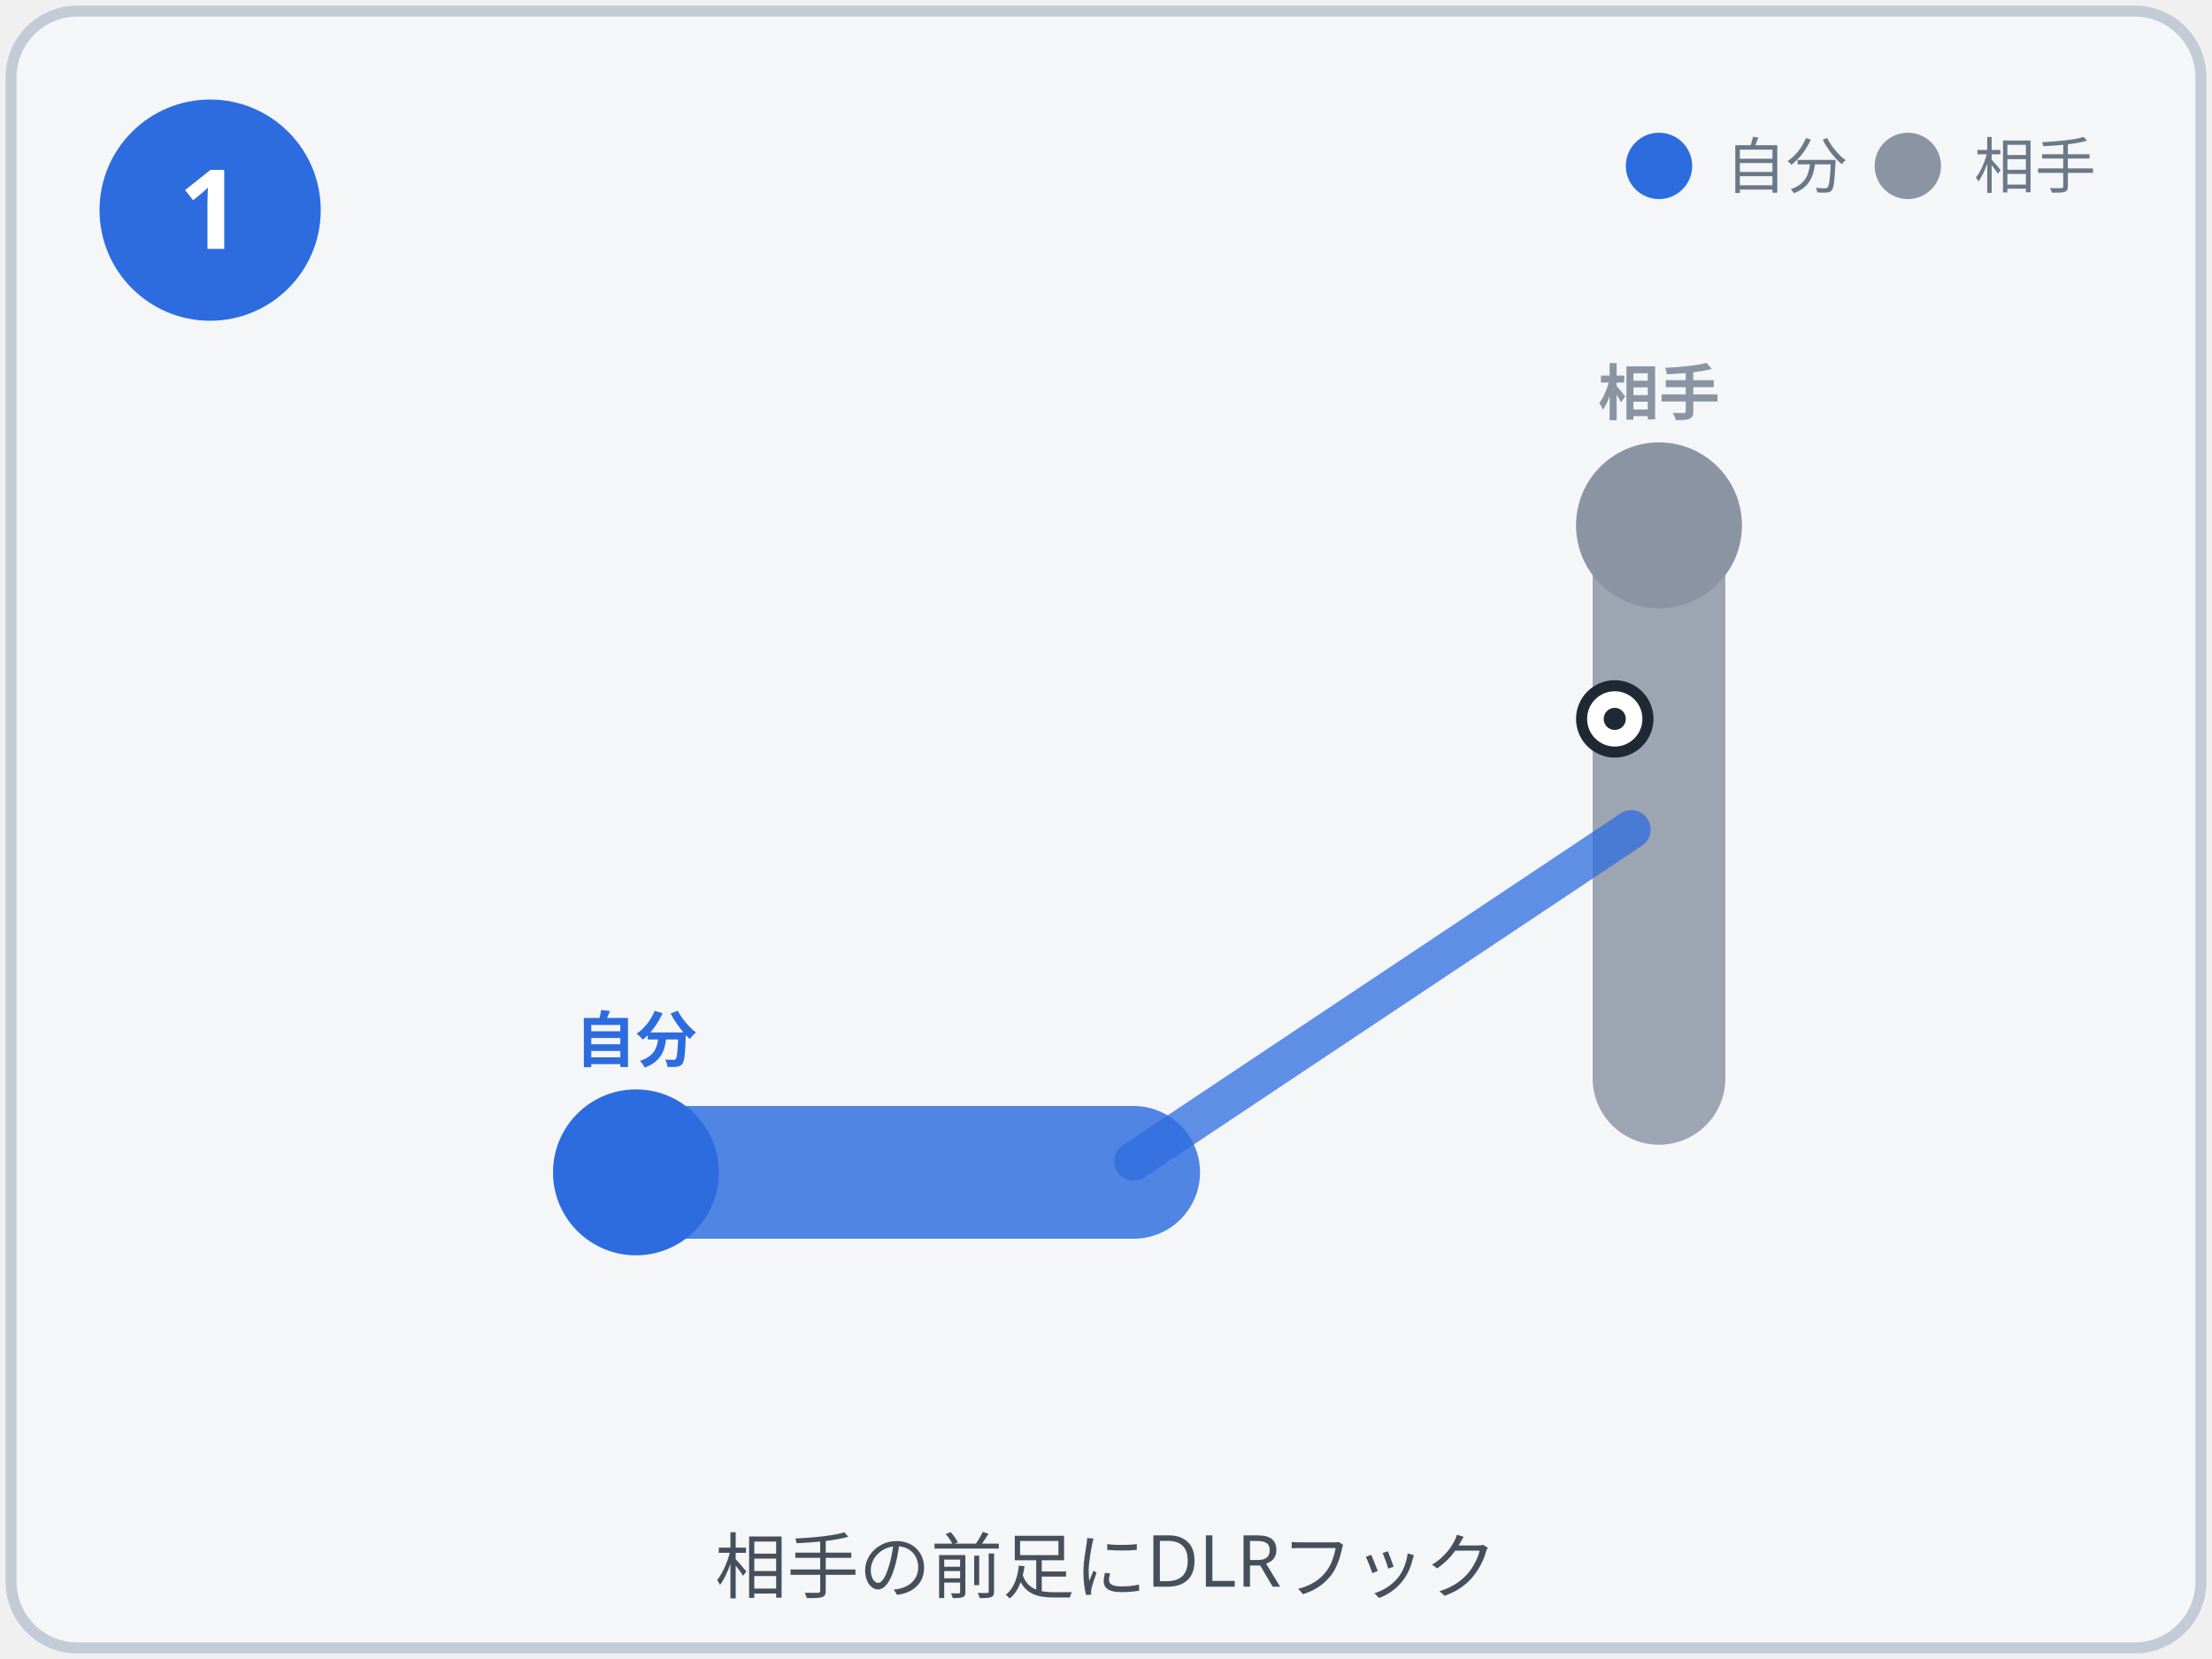
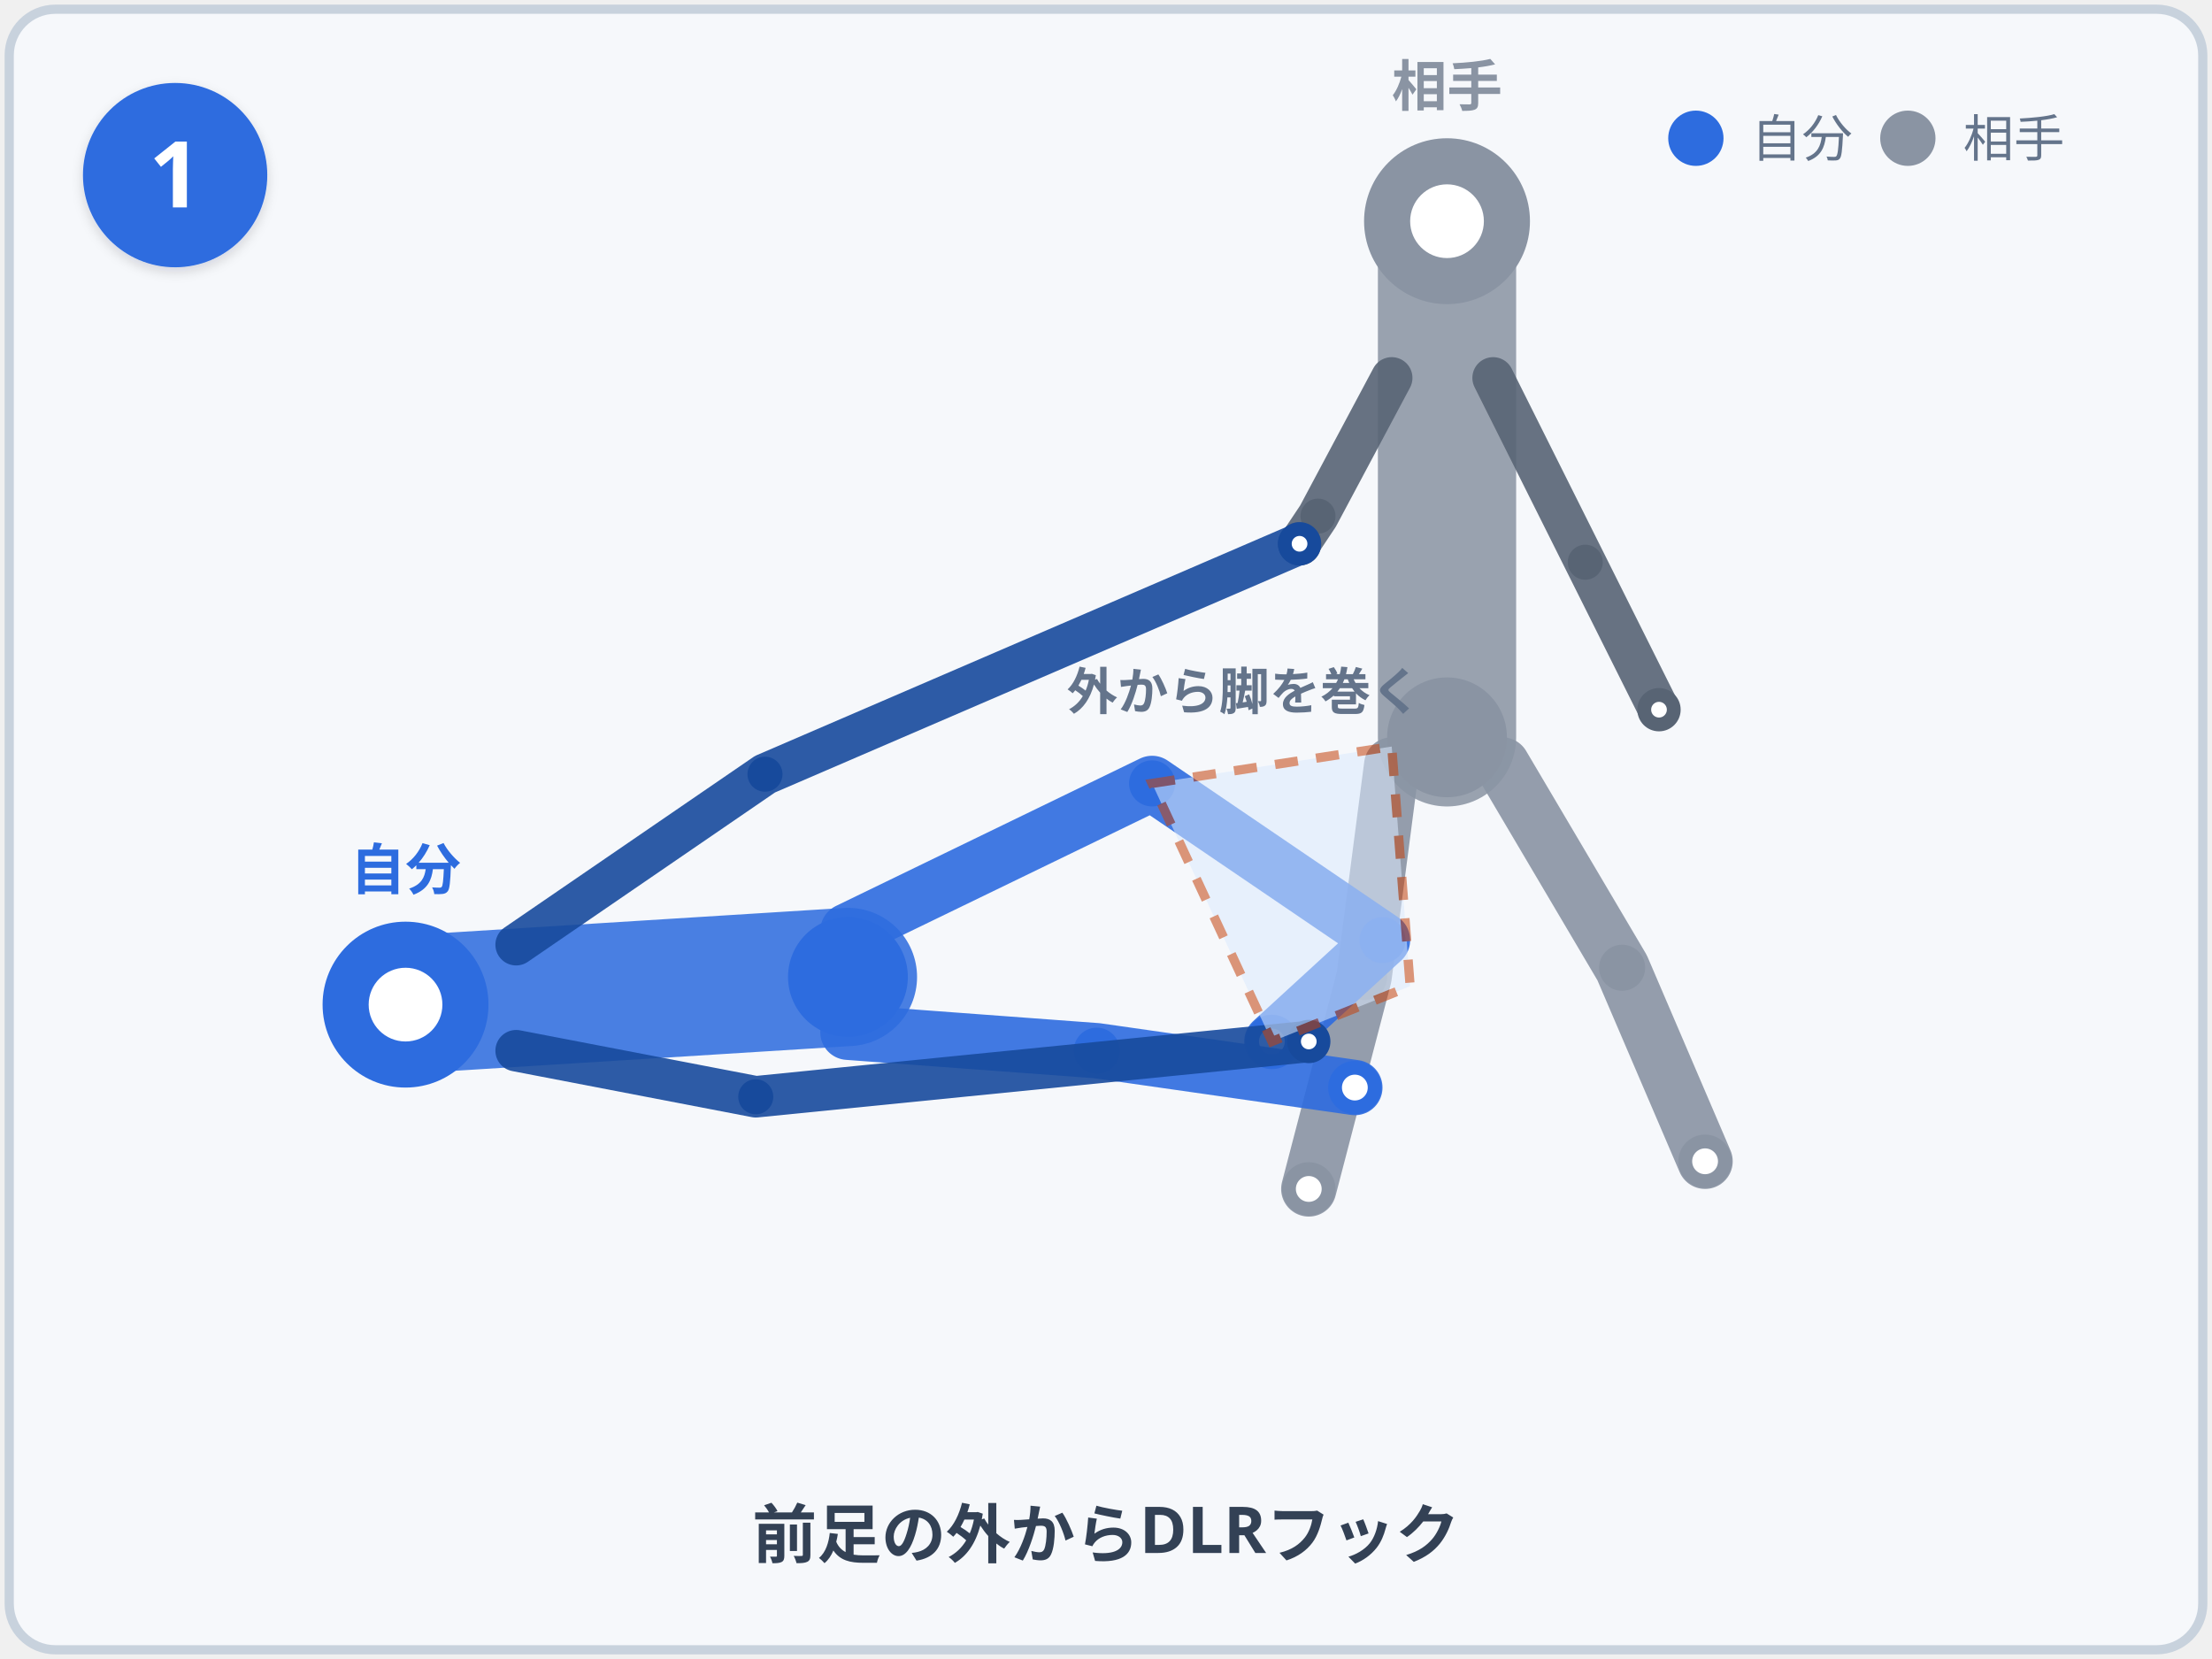
- <svg xmlns="http://www.w3.org/2000/svg" viewBox="0 0 400 300" role="img" aria-label="相手の前足にDLRフック">
+ <svg xmlns="http://www.w3.org/2000/svg" viewBox="0 0 480 360" role="img" aria-label="前足の外からDLRフック">
  <defs>
-     <marker id="ah" viewBox="0 0 10 10" refX="8" refY="5" markerWidth="7" markerHeight="7" orient="auto-start-reverse">
+     <marker id="ah" viewBox="0 0 10 10" refX="8" refY="5" markerWidth="8" markerHeight="8" orient="auto-start-reverse">
      <path d="M0 0L10 5L0 10z" fill="#e0552b" />
    </marker>
+     <filter id="shadow" x="-10%" y="-10%" width="120%" height="120%">
+       <feDropShadow dx="0" dy="1" stdDeviation="1.2" flood-color="#0f172a" flood-opacity=".15" />
+     </filter>
  </defs>
-   <rect x="2" y="2" width="396" height="296" rx="12" fill="#f4f6f8" stroke="#c3ccd6" stroke-width="2" />
-   <circle cx="38" cy="38" r="20" fill="#2d6cdf" />
-   <text x="38" y="45" font-family="sans-serif" font-size="20" font-weight="bold" fill="#fff" text-anchor="middle">1</text>
+   <rect x="2" y="2" width="476" height="356" rx="10" fill="#f6f8fb" stroke="#c8d2dd" stroke-width="2" />
+   <g filter="url(#shadow)">
+     <circle cx="38" cy="38" r="20" fill="#2d6cdf" />
+     <text x="38" y="45" font-family="sans-serif" font-size="20" font-weight="bold" fill="#fff" text-anchor="middle">1</text>
+   </g>
  <g>
-     <circle cx="300" cy="30" r="6" fill="#2d6cdf" />
-     <text x="312" y="34" font-family="sans-serif" font-size="11" fill="#6b7888">自分</text>
-     <circle cx="345" cy="30" r="6" fill="#8a94a3" />
-     <text x="357" y="34" font-family="sans-serif" font-size="11" fill="#6b7888">相手</text>
+     <circle cx="368" cy="30" r="6" fill="#2d6cdf" />
+     <text x="380" y="34" font-family="sans-serif" font-size="11" fill="#64748b">自分</text>
+     <circle cx="414" cy="30" r="6" fill="#8a94a3" />
+     <text x="426" y="34" font-family="sans-serif" font-size="11" fill="#64748b">相手</text>
  </g>
-   <line x1="115" y1="212" x2="205" y2="212" stroke="#2d6cdf" stroke-width="24" stroke-linecap="round" opacity="0.82" />
-   <circle cx="115" cy="212" r="15" fill="#2d6cdf" />
-   <text x="115" y="192" font-family="sans-serif" font-size="11" font-weight="bold" fill="#2d6cdf" text-anchor="middle">自分</text>
-   <line x1="300" y1="95" x2="300" y2="195" stroke="#8a94a3" stroke-width="24" stroke-linecap="round" opacity="0.82" />
-   <circle cx="300" cy="95" r="15" fill="#8a94a3" />
-   <text x="300" y="75" font-family="sans-serif" font-size="11" font-weight="bold" fill="#8a94a3" text-anchor="middle">相手</text>
-   <line x1="205" y1="210" x2="295" y2="150" stroke="#2d6cdf" stroke-width="7" stroke-linecap="round" opacity="0.75" />
-   <circle cx="292" cy="130" r="6" fill="#fff" stroke="#1f2933" stroke-width="2" />
-   <circle cx="292" cy="130" r="2" fill="#1f2933" />
-   <text x="200" y="288" font-family="sans-serif" font-size="13" fill="#46505c" text-anchor="middle">相手の前足にDLRフック</text>
+   <polyline points="302.0,166.0 296.0,212.0 284.0,258.0" fill="none" stroke="#8a94a3" stroke-width="12" stroke-linecap="round" stroke-linejoin="round" opacity="0.9" />
+   <circle cx="296.0" cy="212.0" r="5.0" fill="#8a94a3" stroke="none" stroke-width="0" />
+   <circle cx="284.0" cy="258.0" r="4.3" fill="#fff" stroke="#8a94a3" stroke-width="3" />
+   <polyline points="326.0,166.0 352.0,210.0 370.0,252.0" fill="none" stroke="#8a94a3" stroke-width="12" stroke-linecap="round" stroke-linejoin="round" opacity="0.9" />
+   <circle cx="352.0" cy="210.0" r="5.0" fill="#8a94a3" stroke="none" stroke-width="0" />
+   <circle cx="370.0" cy="252.0" r="4.3" fill="#fff" stroke="#8a94a3" stroke-width="3" />
+   <polyline points="314.0,48.0 314.0,160.0" fill="none" stroke="#8a94a3" stroke-width="30" stroke-linecap="round" stroke-linejoin="round" opacity="0.86" />
+   <circle cx="314.0" cy="160.0" r="13.0" fill="#8a94a3" stroke="none" stroke-width="0" />
+   <polyline points="302.0,82.0 286.0,112.0 282.0,118.0" fill="none" stroke="#586474" stroke-width="9" stroke-linecap="round" stroke-linejoin="round" opacity="0.9" />
+   <circle cx="286.0" cy="112.0" r="3.8" fill="#586474" stroke="none" stroke-width="0" />
+   <circle cx="282.0" cy="118.0" r="3.2" fill="#fff" stroke="#586474" stroke-width="3" />
+   <polyline points="324.0,82.0 344.0,122.0 360.0,154.0" fill="none" stroke="#586474" stroke-width="9" stroke-linecap="round" stroke-linejoin="round" opacity="0.9" />
+   <circle cx="344.0" cy="122.0" r="3.8" fill="#586474" stroke="none" stroke-width="0" />
+   <circle cx="360.0" cy="154.0" r="3.2" fill="#fff" stroke="#586474" stroke-width="3" />
+   <circle cx="314.0" cy="48.0" r="18.0" fill="#8a94a3" stroke="none" stroke-width="0" />
+   <circle cx="314.0" cy="48.0" r="8.0" fill="#ffffff" stroke="none" stroke-width="0" />
+   <text x="314.0" y="23.0" font-family="sans-serif" font-size="12" font-weight="700" fill="#8a94a3" text-anchor="middle">相手</text>
+   <polyline points="184.0,202.0 250.0,170.0 300.0,204.0 276.0,226.0" fill="none" stroke="#2d6cdf" stroke-width="12" stroke-linecap="round" stroke-linejoin="round" opacity="0.9" />
+   <circle cx="250.0" cy="170.0" r="5.0" fill="#2d6cdf" stroke="none" stroke-width="0" />
+   <circle cx="300.0" cy="204.0" r="5.0" fill="#2d6cdf" stroke="none" stroke-width="0" />
+   <circle cx="276.0" cy="226.0" r="4.3" fill="#fff" stroke="#2d6cdf" stroke-width="3" />
+   <polyline points="184.0,224.0 238.0,228.0 294.0,236.0" fill="none" stroke="#2d6cdf" stroke-width="12" stroke-linecap="round" stroke-linejoin="round" opacity="0.9" />
+   <circle cx="238.0" cy="228.0" r="5.0" fill="#2d6cdf" stroke="none" stroke-width="0" />
+   <circle cx="294.0" cy="236.0" r="4.3" fill="#fff" stroke="#2d6cdf" stroke-width="3" />
+   <polyline points="88.0,218.0 184.0,212.0" fill="none" stroke="#2d6cdf" stroke-width="30" stroke-linecap="round" stroke-linejoin="round" opacity="0.86" />
+   <circle cx="184.0" cy="212.0" r="13.0" fill="#2d6cdf" stroke="none" stroke-width="0" />
+   <polyline points="112.0,205.0 166.0,168.0 282.0,118.0" fill="none" stroke="#174a9c" stroke-width="9" stroke-linecap="round" stroke-linejoin="round" opacity="0.9" />
+   <circle cx="166.0" cy="168.0" r="3.8" fill="#174a9c" stroke="none" stroke-width="0" />
+   <circle cx="282.0" cy="118.0" r="3.2" fill="#fff" stroke="#174a9c" stroke-width="3" />
+   <polyline points="112.0,228.0 164.0,238.0 284.0,226.0" fill="none" stroke="#174a9c" stroke-width="9" stroke-linecap="round" stroke-linejoin="round" opacity="0.9" />
+   <circle cx="164.0" cy="238.0" r="3.8" fill="#174a9c" stroke="none" stroke-width="0" />
+   <circle cx="284.0" cy="226.0" r="3.2" fill="#fff" stroke="#174a9c" stroke-width="3" />
+   <circle cx="88.0" cy="218.0" r="18.0" fill="#2d6cdf" stroke="none" stroke-width="0" />
+   <circle cx="88.0" cy="218.0" r="8.0" fill="#ffffff" stroke="none" stroke-width="0" />
+   <text x="88.0" y="193.0" font-family="sans-serif" font-size="12" font-weight="700" fill="#2d6cdf" text-anchor="middle">自分</text>
+   <polygon points="250.0,170.0 302.0,162.0 306.0,214.0 276.0,226.0" fill="#dbeafe" opacity="0.55" stroke="#c2410c" stroke-width="2" stroke-dasharray="5 4" />
+   <text x="270.0" y="154.0" font-family="sans-serif" font-size="11" font-weight="700" fill="#64748b" text-anchor="middle">外から脚を巻く</text>
+   <text x="240" y="338" font-family="sans-serif" font-size="14" font-weight="700" fill="#334155" text-anchor="middle">前足の外からDLRフック</text>
</svg>
